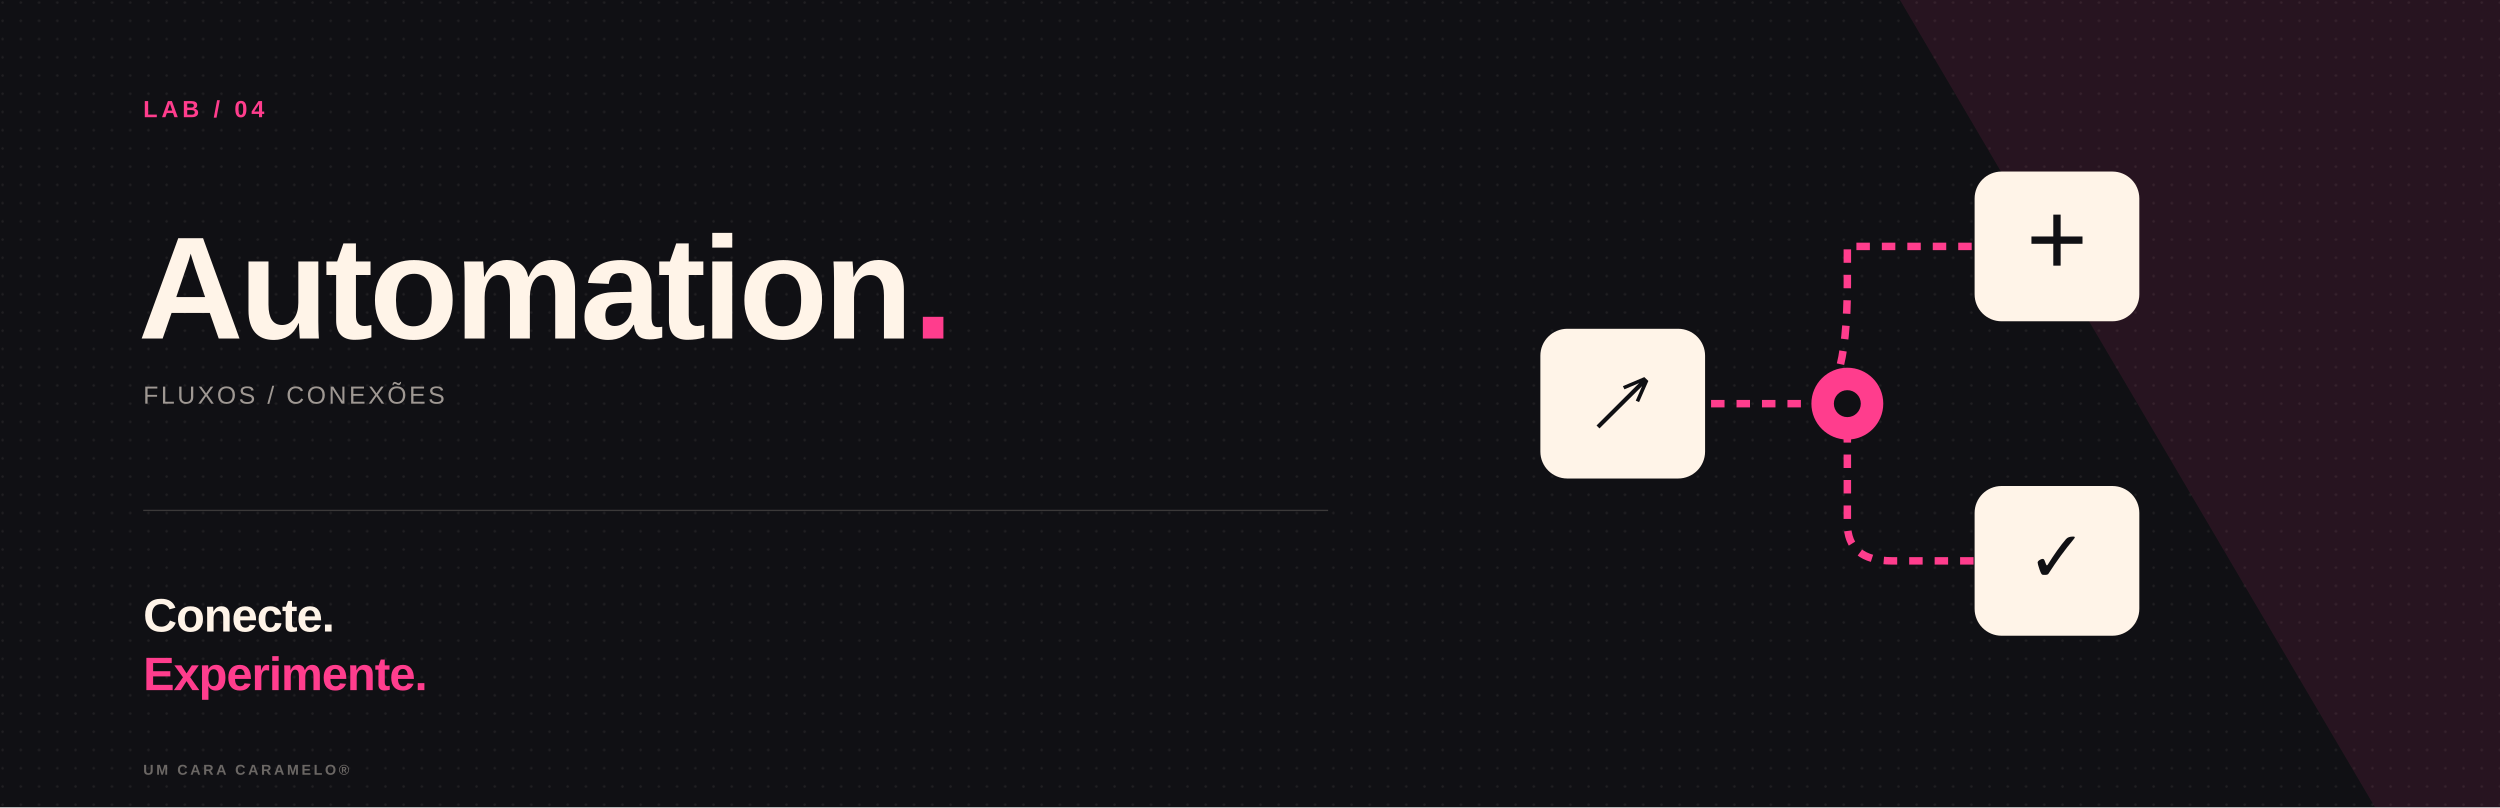
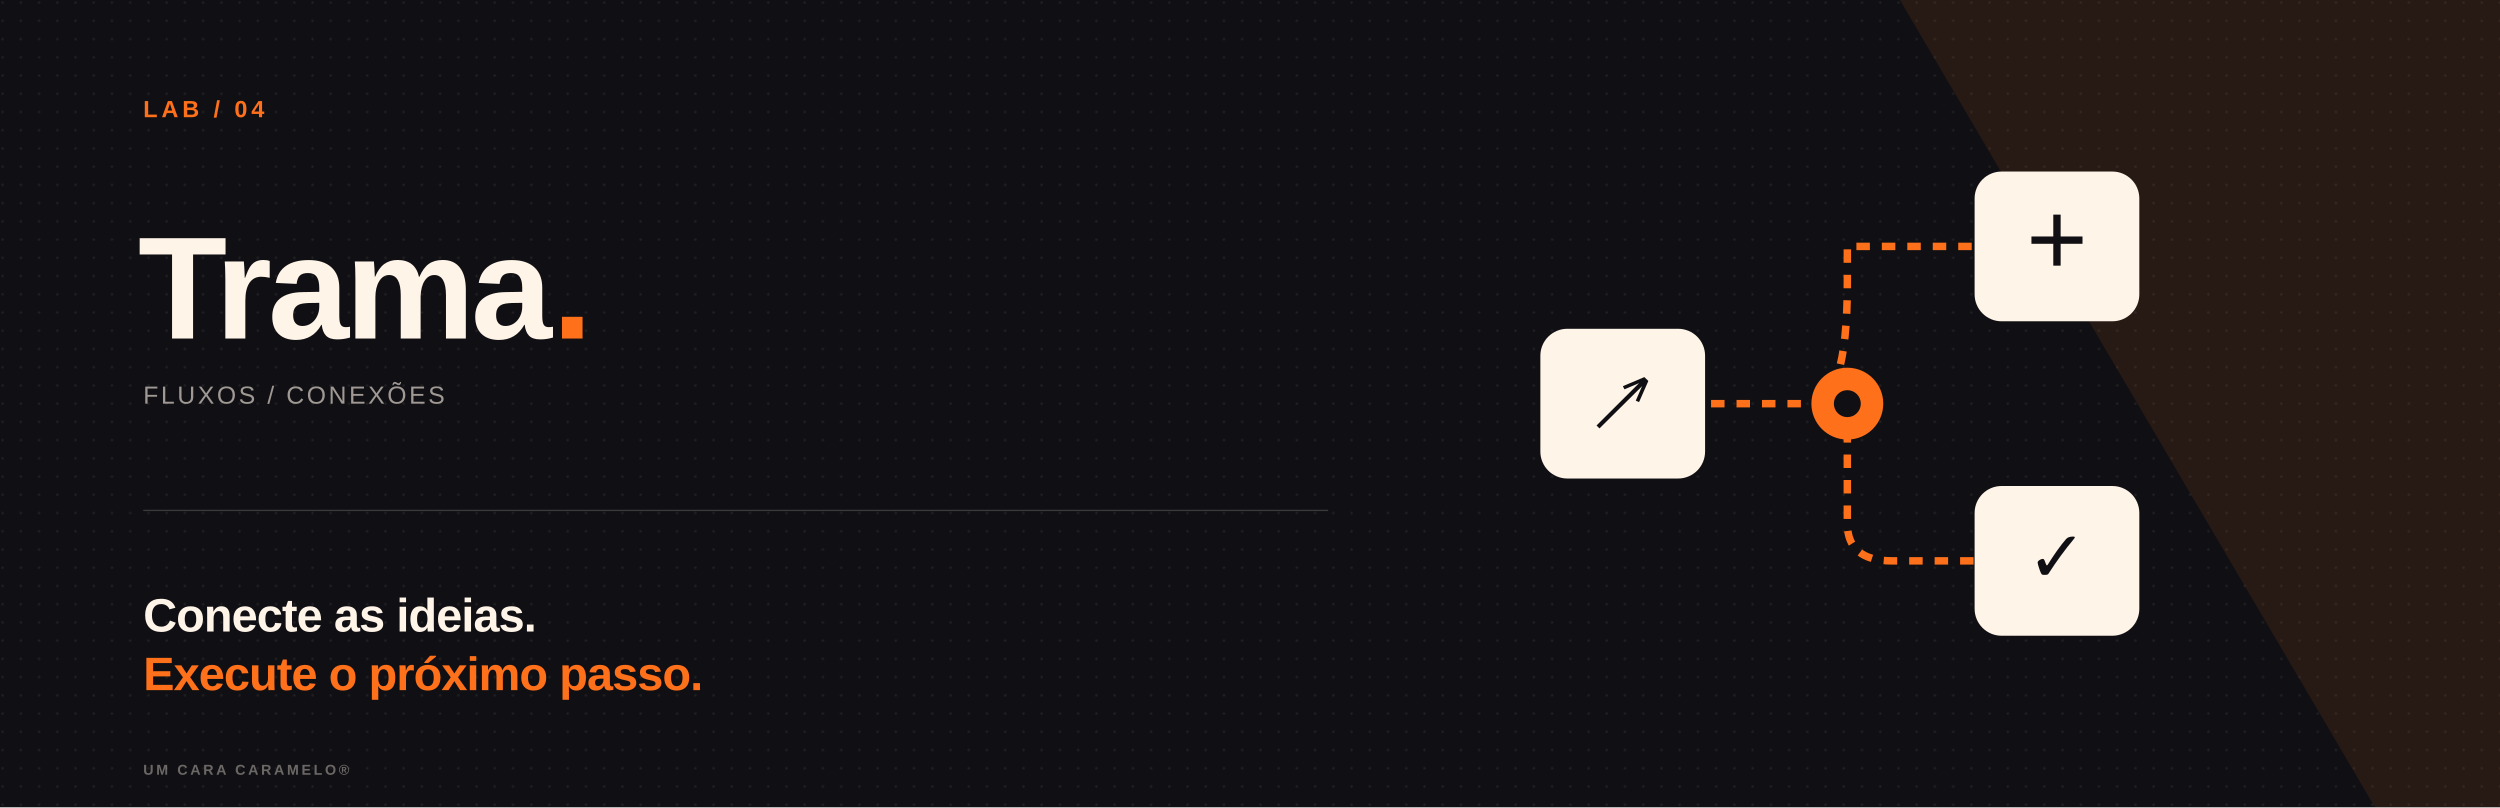
<svg xmlns="http://www.w3.org/2000/svg" width="1920" height="620" viewBox="0 0 1920 620" role="img" aria-labelledby="title desc">
  <defs>
    <pattern id="dots" width="14" height="14" patternUnits="userSpaceOnUse">
      <circle cx="2" cy="2" r="1" fill="#FFF4E8" opacity=".07" />
    </pattern>
  </defs>
  <rect width="1920" height="620" fill="#101014" />
  <rect width="1920" height="620" fill="url(#dots)" />
-   <path d="M1459.2 0H1920V620H1824Z" fill="#FF3D8D" fill-opacity=".1" />
+   <path d="M1459.2 0H1920V620H1824Z" fill="#FF701A" fill-opacity=".1" />
  <path d="M110 392H1020" stroke="#FFF4E8" stroke-opacity=".18" />
  <g font-family="Arial,Helvetica,sans-serif">
-     <text x="110" y="90" fill="#FF3D8D" font-size="18" font-weight="700" letter-spacing="3">LAB / 04</text>
-     <text x="106" y="260" fill="#FFF4E8" font-size="112" font-weight="900" letter-spacing="-3">Automation<tspan fill="#FF3D8D">.</tspan>
+     <text x="110" y="90" fill="#FF701A" font-size="18" font-weight="700" letter-spacing="3">LAB / 04</text>
+     <text x="106" y="260" fill="#FFF4E8" font-size="112" font-weight="900" letter-spacing="-3">Trama<tspan fill="#FF701A">.</tspan>
    </text>
    <text x="110" y="310" fill="#FFF4E8" fill-opacity=".6" font-size="19" letter-spacing="2">FLUXOS / CONEXÕES</text>
    <g transform="translate(1160 80) scale(1.15)">
-       <g fill="none" stroke="#FF3D8D" stroke-width="5">
+       <g fill="none" stroke="#FF701A" stroke-width="5">
        <path d="M100 200H200Q225 200 225 120V95H340M225 200v80q0 25 30 25h85" stroke-dasharray="9 8" />
      </g>
      <g fill="#FFF4E8">
        <rect x="20" y="150" width="110" height="100" rx="18" />
        <text x="75" y="214" fill="#101014" text-anchor="middle" font-size="48" font-weight="800">↗</text>
        <rect x="310" y="45" width="110" height="100" rx="18" />
        <text x="365" y="109" fill="#101014" text-anchor="middle" font-size="48" font-weight="800">＋</text>
        <rect x="310" y="255" width="110" height="100" rx="18" />
        <text x="365" y="319" fill="#101014" text-anchor="middle" font-size="48" font-weight="800">✓</text>
      </g>
-       <circle cx="225" cy="200" r="24" fill="#FF3D8D" />
+       <circle cx="225" cy="200" r="24" fill="#FF701A" />
      <circle cx="225" cy="200" r="9" fill="#101014" />
    </g>
-     <text x="110" y="485" fill="#FFF4E8" font-size="36" font-weight="800" letter-spacing="-.7">Conecte.</text>
-     <text x="110" y="530" fill="#FF3D8D" font-size="36" font-weight="800" letter-spacing="-.7">Experimente.</text>
+     <text x="110" y="485" fill="#FFF4E8" font-size="36" font-weight="800" letter-spacing="-.7">Conecte as ideias.</text>
+     <text x="110" y="530" fill="#FF701A" font-size="36" font-weight="800" letter-spacing="-.7">Execute o próximo passo.</text>
    <text x="110" y="595" fill="#FFF4E8" fill-opacity=".38" font-size="11" font-weight="700" letter-spacing="2">UM CARA CARAMELO®</text>
  </g>
</svg>
